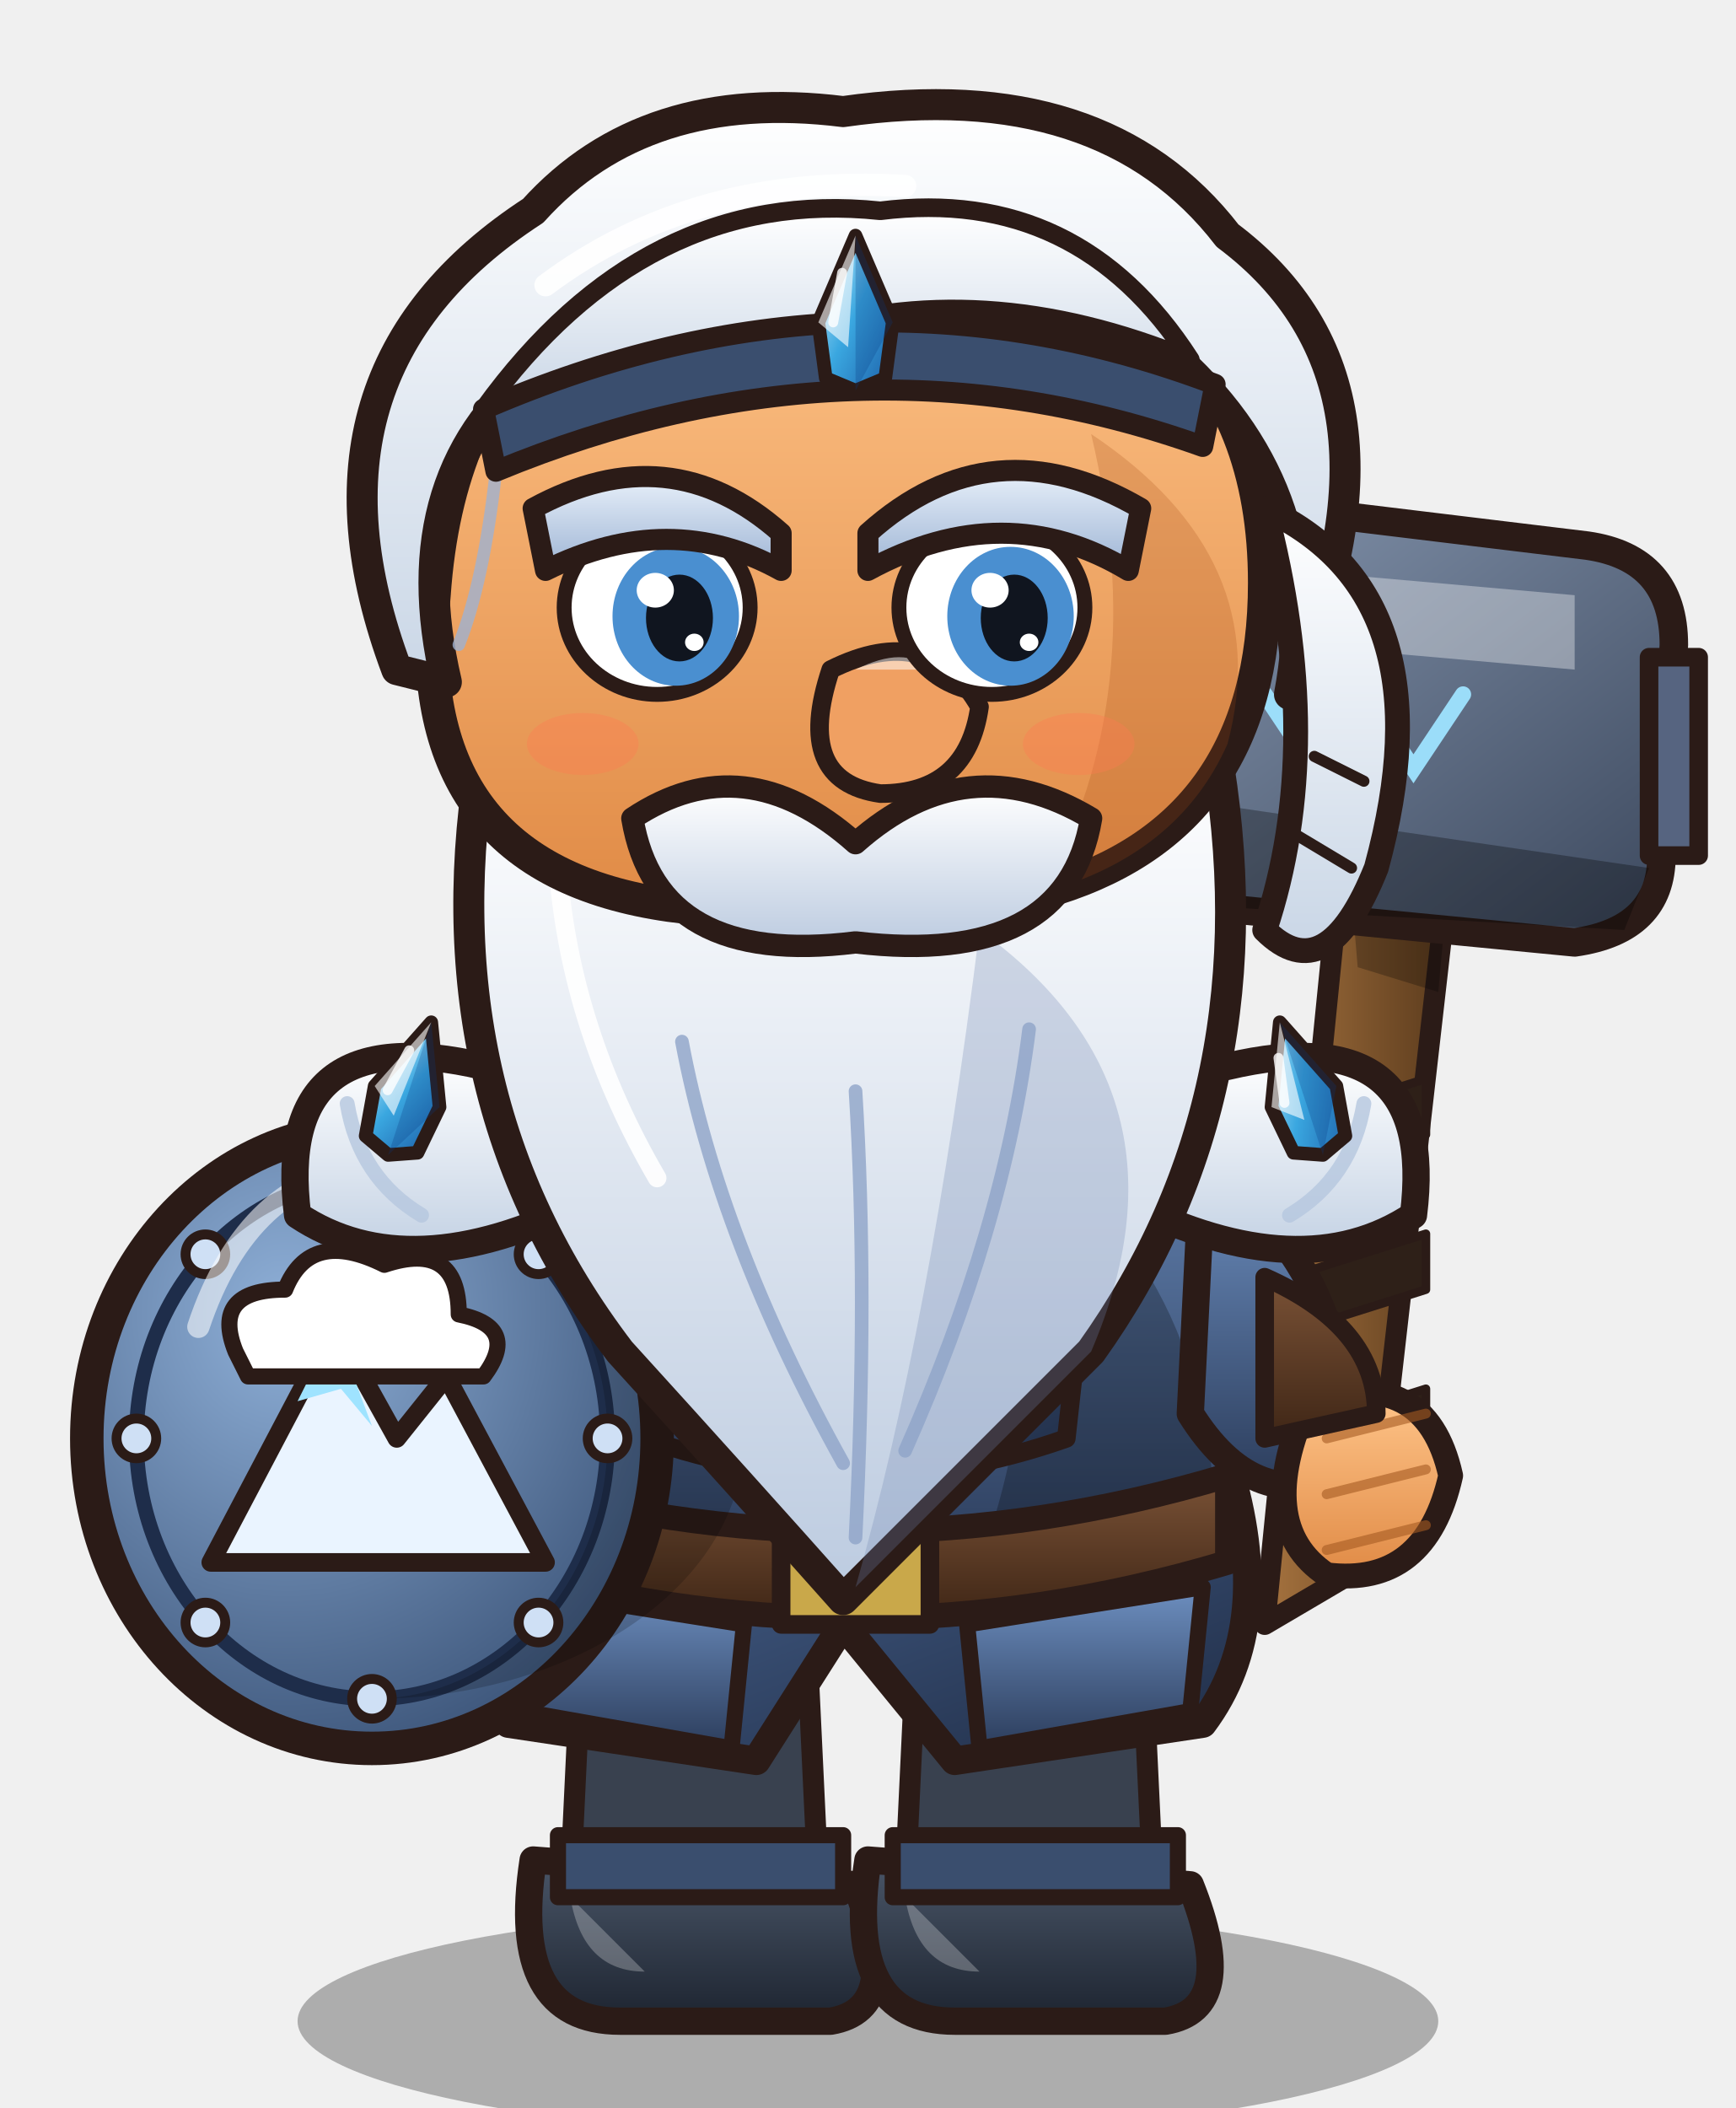
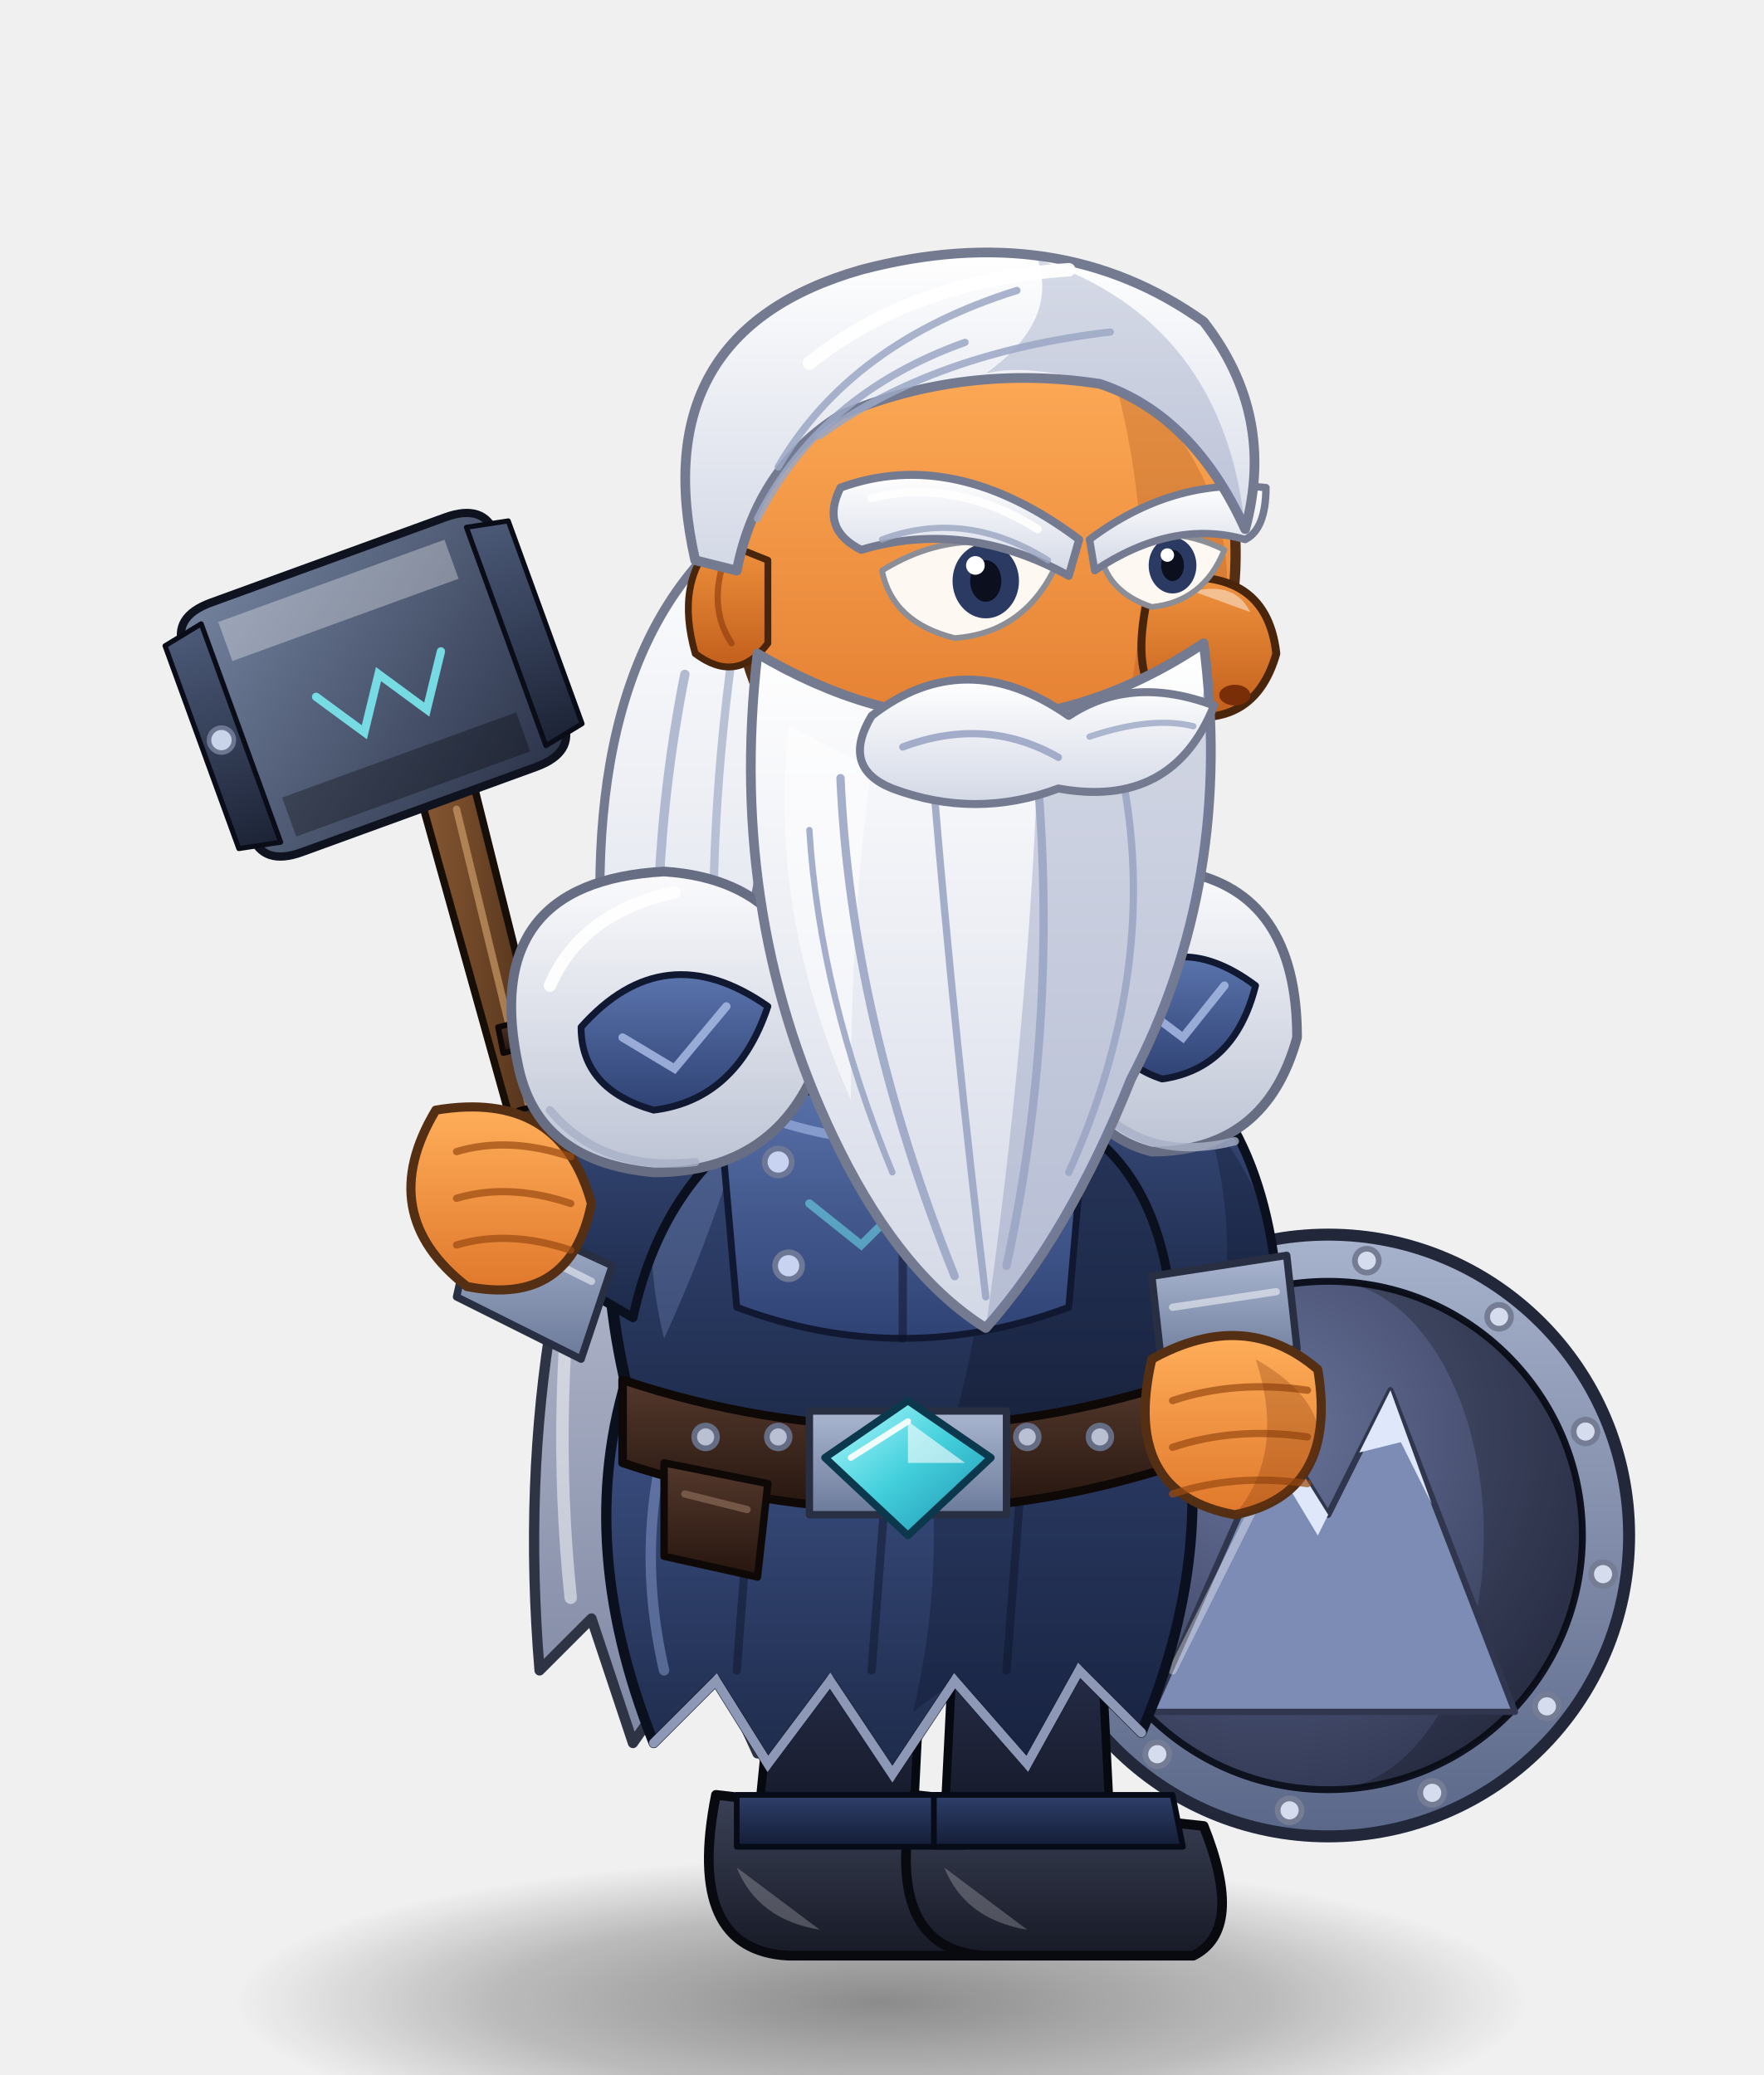
- <svg xmlns="http://www.w3.org/2000/svg" viewBox="0 0 280 340" width="280" height="340">
+ <svg xmlns="http://www.w3.org/2000/svg" viewBox="0 0 340 400" width="340" height="400">
  <defs>
    <linearGradient id="g1" x1="0" y1="0" x2="0" y2="1">
-       <stop offset="0" stop-color="#6d8fc0" />
-       <stop offset="1" stop-color="#2c3d5c" />
-     </linearGradient>
-     <linearGradient id="g2" x1="0" y1="0" x2="1" y2="1">
-       <stop offset="0" stop-color="#4d6a98" />
-       <stop offset="1" stop-color="#1f2c45" />
+       <stop offset="0" stop-color="#40558a" />
+       <stop offset="1" stop-color="#1d2a4a" />
+     </linearGradient>
+     <linearGradient id="g2" x1="0" y1="0" x2="0" y2="1">
+       <stop offset="0" stop-color="#2e3f6a" />
+       <stop offset="1" stop-color="#141d36" />
    </linearGradient>
    <linearGradient id="g3" x1="0" y1="0" x2="0" y2="1">
-       <stop offset="0" stop-color="#ffc58a" />
-       <stop offset="1" stop-color="#e08a45" />
+       <stop offset="0" stop-color="#5a74ac" />
+       <stop offset="1" stop-color="#2f4274" />
    </linearGradient>
    <linearGradient id="g4" x1="0" y1="0" x2="0" y2="1">
-       <stop offset="0" stop-color="#ffffff" />
-       <stop offset="1" stop-color="#c9d6e6" />
+       <stop offset="0" stop-color="#aab6d0" />
+       <stop offset="1" stop-color="#6c7a9a" />
    </linearGradient>
    <linearGradient id="g5" x1="0" y1="0" x2="0" y2="1">
-       <stop offset="0" stop-color="#e8f0fa" />
-       <stop offset="1" stop-color="#9db4d4" />
+       <stop offset="0" stop-color="#ffae5a" />
+       <stop offset="1" stop-color="#e0782c" />
    </linearGradient>
    <linearGradient id="g6" x1="0" y1="0" x2="0" y2="1">
-       <stop offset="0" stop-color="#ffffff" />
-       <stop offset="1" stop-color="#bccbe0" />
+       <stop offset="0" stop-color="#f0933e" />
+       <stop offset="1" stop-color="#c25f1c" />
    </linearGradient>
    <linearGradient id="g7" x1="0" y1="0" x2="0" y2="1">
      <stop offset="0" stop-color="#ffffff" />
-       <stop offset="1" stop-color="#c4d2e4" />
+       <stop offset="1" stop-color="#d3d8e6" />
    </linearGradient>
    <linearGradient id="g8" x1="0" y1="0" x2="0" y2="1">
-       <stop offset="0" stop-color="#7a5236" />
-       <stop offset="1" stop-color="#3f2616" />
+       <stop offset="0" stop-color="#fbfbfd" />
+       <stop offset="1" stop-color="#bcc3d4" />
    </linearGradient>
    <linearGradient id="g9" x1="0" y1="0" x2="0" y2="1">
-       <stop offset="0" stop-color="#4a5668" />
-       <stop offset="1" stop-color="#1d2430" />
-     </linearGradient>
-     <radialGradient id="r10" cx="0.35" cy="0.3" r="0.9">
-       <stop offset="0" stop-color="#8fb0d8" />
-       <stop offset="1" stop-color="#2d4468" />
+       <stop offset="0" stop-color="#c9cedd" />
+       <stop offset="1" stop-color="#7d86a2" />
+     </linearGradient>
+     <linearGradient id="g10" x1="0" y1="0" x2="0" y2="1">
+       <stop offset="0" stop-color="#3b4156" />
+       <stop offset="1" stop-color="#171a26" />
+     </linearGradient>
+     <linearGradient id="g11" x1="0" y1="0" x2="0" y2="1">
+       <stop offset="0" stop-color="#2b3250" />
+       <stop offset="1" stop-color="#141828" />
+     </linearGradient>
+     <linearGradient id="g12" x1="0" y1="0" x2="0" y2="1">
+       <stop offset="0" stop-color="#54382c" />
+       <stop offset="1" stop-color="#26160f" />
+     </linearGradient>
+     <linearGradient id="g13" x1="0" y1="0" x2="1" y2="0">
+       <stop offset="0" stop-color="#8a5a34" />
+       <stop offset="1" stop-color="#3e2412" />
+     </linearGradient>
+     <linearGradient id="g14" x1="0" y1="0" x2="1" y2="1">
+       <stop offset="0" stop-color="#74839f" />
+       <stop offset="1" stop-color="#2a3248" />
+     </linearGradient>
+     <linearGradient id="g15" x1="0" y1="0" x2="0" y2="1">
+       <stop offset="0" stop-color="#4c5a78" />
+       <stop offset="1" stop-color="#1c2336" />
+     </linearGradient>
+     <linearGradient id="g16" x1="0" y1="0" x2="1" y2="1">
+       <stop offset="0" stop-color="#b6fbff" />
+       <stop offset="0.5" stop-color="#43d0dc" />
+       <stop offset="1" stop-color="#1e8fb0" />
+     </linearGradient>
+     <radialGradient id="r17" cx="0.38" cy="0.3" r="0.9">
+       <stop offset="0" stop-color="#68739a" />
+       <stop offset="1" stop-color="#262c46" />
    </radialGradient>
-     <linearGradient id="g11" x1="0" y1="0" x2="1" y2="1">
-       <stop offset="0" stop-color="#8a9bb4" />
-       <stop offset="1" stop-color="#3b475c" />
-     </linearGradient>
-     <linearGradient id="g12" x1="0" y1="0" x2="1" y2="0">
-       <stop offset="0" stop-color="#a6733f" />
-       <stop offset="1" stop-color="#5a3a1c" />
-     </linearGradient>
-     <linearGradient id="g13" x1="0" y1="0" x2="1" y2="1">
-       <stop offset="0" stop-color="#d9f6ff" />
-       <stop offset="0.5" stop-color="#3aa7e0" />
-       <stop offset="1" stop-color="#1c5fa8" />
-     </linearGradient>
-     <linearGradient id="g14" x1="0" y1="0" x2="1" y2="1">
-       <stop offset="0" stop-color="#d9f6ff" />
-       <stop offset="0.5" stop-color="#3aa7e0" />
-       <stop offset="1" stop-color="#1c5fa8" />
-     </linearGradient>
-     <linearGradient id="g15" x1="0" y1="0" x2="1" y2="1">
-       <stop offset="0" stop-color="#d9f6ff" />
-       <stop offset="0.5" stop-color="#3aa7e0" />
-       <stop offset="1" stop-color="#1c5fa8" />
-     </linearGradient>
-     <linearGradient id="g16" x1="0" y1="0" x2="1" y2="1">
-       <stop offset="0" stop-color="#d9f6ff" />
-       <stop offset="0.5" stop-color="#3aa7e0" />
-       <stop offset="1" stop-color="#1c5fa8" />
-     </linearGradient>
+     <linearGradient id="g18" x1="0" y1="0" x2="0" y2="1">
+       <stop offset="0" stop-color="#a7b2cc" />
+       <stop offset="1" stop-color="#5b6788" />
+     </linearGradient>
+     <radialGradient id="gsh">
+       <stop offset="0" stop-color="#000" stop-opacity=".42" />
+       <stop offset=".6" stop-color="#000" stop-opacity=".22" />
+       <stop offset="1" stop-color="#000" stop-opacity="0" />
+     </radialGradient>
  </defs>
-   <ellipse cx="140.0" cy="326" rx="92" ry="18.4" fill="#000" fill-opacity=".28" />
-   <g transform="translate(8 0)">
-     <path d="M196 262 L213 252 L226 138 L209 132 Z" fill="url(#g12)" stroke="#2b1b17" stroke-width="3.4" stroke-linejoin="round" stroke-linecap="round" />
-     <path d="M209 132 L226 138 L224 160 L211 156 Z" fill="#000" fill-opacity="0.25" stroke="none" />
-     <path d="M203 180 L222 174 L222 183 L203 189 Z" fill="#2e2018" stroke="#2b1b17" stroke-width="1.4" stroke-linejoin="round" stroke-linecap="round" />
-     <path d="M203 205 L222 199 L222 208 L203 214 Z" fill="#2e2018" stroke="#2b1b17" stroke-width="1.4" stroke-linejoin="round" stroke-linecap="round" />
-     <path d="M203 230 L222 224 L222 233 L203 239 Z" fill="#2e2018" stroke="#2b1b17" stroke-width="1.4" stroke-linejoin="round" stroke-linecap="round" />
-     <path d="M168 96 Q168 82 182 80 L248 88 Q262 90 262 104 L260 138 Q260 150 246 152 L184 146 Q168 144 168 130 Z" fill="url(#g11)" stroke="#2b1b17" stroke-width="4.6" stroke-linejoin="round" stroke-linecap="round" />
-     <path d="M178 90 L246 96 L246 108 L178 102 Z" fill="#fff" fill-opacity="0.35" stroke="none" />
-     <path d="M176 128 L258 140 L254 150 L184 146 Q170 144 170 130 Z" fill="#000" fill-opacity="0.3" stroke="none" />
-     <path d="M168 96 L168 130" fill="#232f48" stroke="#2b1b17" stroke-width="0" stroke-linejoin="round" stroke-linecap="round" />
-     <path d="M196 112 L204 124 L212 112 L220 124 L228 112" fill="none" stroke="#9fe3ff" stroke-opacity="0.95" stroke-width="2.6" stroke-linecap="round" />
-     <path d="M160 100 L172 98 L172 134 L160 132 Z" fill="#566480" stroke="#2b1b17" stroke-width="3" stroke-linejoin="round" stroke-linecap="round" />
-     <path d="M258 106 L266 106 L266 138 L258 138 Z" fill="#566480" stroke="#2b1b17" stroke-width="3" stroke-linejoin="round" stroke-linecap="round" />
-     <path d="M86 262 L122 262 L124 304 L84 304 Z" fill="#39414f" stroke="#2b1b17" stroke-width="3.4" stroke-linejoin="round" stroke-linecap="round" />
-     <path d="M78 300 Q74 326 92 326 L126 326 Q138 324 130 304 Z" fill="url(#g9)" stroke="#2b1b17" stroke-width="4.4" stroke-linejoin="round" stroke-linecap="round" />
-     <path d="M84 306 Q86 318 96 318" fill="#fff" fill-opacity="0.25" stroke="none" />
-     <path d="M82 296 L128 296 L128 306 L82 306 Z" fill="#3a4e6e" stroke="#2b1b17" stroke-width="2.6" stroke-linejoin="round" stroke-linecap="round" />
-     <path d="M140 262 L176 262 L178 304 L138 304 Z" fill="#39414f" stroke="#2b1b17" stroke-width="3.4" stroke-linejoin="round" stroke-linecap="round" />
-     <path d="M132 300 Q128 326 146 326 L180 326 Q192 324 184 304 Z" fill="url(#g9)" stroke="#2b1b17" stroke-width="4.4" stroke-linejoin="round" stroke-linecap="round" />
-     <path d="M138 306 Q140 318 150 318" fill="#fff" fill-opacity="0.25" stroke="none" />
-     <path d="M136 296 L182 296 L182 306 L136 306 Z" fill="#3a4e6e" stroke="#2b1b17" stroke-width="2.6" stroke-linejoin="round" stroke-linecap="round" />
-     <path d="M70 236 Q62 262 74 278 L114 284 L128 262 L146 284 L186 278 Q198 262 190 236 Z" fill="url(#g2)" stroke="#2b1b17" stroke-width="4.6" stroke-linejoin="round" stroke-linecap="round" />
-     <path d="M74 256 L112 262 L110 282 L76 276 Z" fill="url(#g1)" stroke="#2b1b17" stroke-width="2.6" stroke-linejoin="round" stroke-linecap="round" />
-     <path d="M148 262 L186 256 L184 276 L150 282 Z" fill="url(#g1)" stroke="#2b1b17" stroke-width="2.6" stroke-linejoin="round" stroke-linecap="round" />
-     <path d="M80 262 L106 266" fill="#fff" fill-opacity="0.4" stroke="none" />
-     <path d="M72 176 Q62 214 70 244 Q130 262 190 244 Q198 214 188 176 Q130 160 72 176 Z" fill="url(#g1)" stroke="#2b1b17" stroke-width="5" stroke-linejoin="round" stroke-linecap="round" />
-     <path d="M150 180 Q186 200 188 244 Q170 250 150 252 Q164 214 150 180 Z" fill="#000" fill-opacity="0.25" stroke="none" />
-     <path d="M84 186 Q76 212 80 232 Q90 214 96 190 Z" fill="#fff" fill-opacity="0.25" stroke="none" />
-     <path d="M92 196 Q130 210 168 196 L164 232 Q130 244 96 232 Z" fill="url(#g2)" stroke="#2b1b17" stroke-width="3" stroke-linejoin="round" stroke-linecap="round" />
-     <path d="M100 204 Q130 216 160 204" fill="none" stroke="#9fb8de" stroke-opacity="0.7" stroke-width="2.4" stroke-linecap="round" />
-     <path d="M70 238 Q130 256 190 238 L190 252 Q130 270 70 252 Z" fill="url(#g8)" stroke="#2b1b17" stroke-width="4" stroke-linejoin="round" stroke-linecap="round" />
-     <path d="M118 244 L142 244 L142 262 L118 262 Z" fill="#c9a84a" stroke="#2b1b17" stroke-width="3" stroke-linejoin="round" stroke-linecap="round" />
-     <path d="M122 248 L138 248" fill="none" stroke="#fff3b0" stroke-opacity="0.9" stroke-width="2" stroke-linecap="round" />
-     <g transform="translate(130 222) rotate(0)">
-       <path d="M0 -20 L10.0 -6.0 L8.0 3.0 L0 5.0 L-8.0 3.0 L-10.0 -6.0 Z" fill="url(#g13)" stroke="#2b1b17" stroke-width="2.2" stroke-linejoin="round" stroke-linecap="round" />
-       <path d="M0 -20 L-10.0 -6.0 L-2.0 -2.0 Z" fill="#fff" fill-opacity="0.6" stroke="none" />
-       <path d="M0 -20 L10.0 -6.0 L0 5.0 Z" fill="#0a3a80" fill-opacity="0.25" stroke="none" />
-       <path d="M-3.6 -14.0 L-6.0 -6.0" fill="none" stroke="#fff" stroke-opacity="0.8" stroke-width="1.6" stroke-linecap="round" />
-     </g>
-     <path d="M70 190 Q46 204 44 234 Q60 244 76 226 Z" fill="url(#g1)" stroke="#2b1b17" stroke-width="4.4" stroke-linejoin="round" stroke-linecap="round" />
-     <ellipse cx="48" cy="238" rx="15" ry="14" fill="url(#g3)" stroke="#2b1b17" stroke-width="3.4" />
-     <ellipse cx="52" cy="232" rx="46" ry="50" fill="url(#r10)" stroke="#2b1b17" stroke-width="5.4" />
-     <ellipse cx="52" cy="232" rx="38" ry="42" fill="none" stroke="#1e2d4a" stroke-width="2.4" />
-     <path d="M52 190 A38 42 0 0 1 52 274 A60 42 0 0 0 52 190 Z" fill="#000" fill-opacity="0.18" stroke="none" />
-     <ellipse cx="90.0" cy="232.0" rx="3.2" ry="3.2" fill="#cfe0f5" stroke="#2b1b17" stroke-width="1.6" />
-     <ellipse cx="78.87" cy="261.698" rx="3.2" ry="3.2" fill="#cfe0f5" stroke="#2b1b17" stroke-width="1.6" />
-     <ellipse cx="52.0" cy="274.0" rx="3.2" ry="3.2" fill="#cfe0f5" stroke="#2b1b17" stroke-width="1.6" />
-     <ellipse cx="25.13" cy="261.698" rx="3.2" ry="3.2" fill="#cfe0f5" stroke="#2b1b17" stroke-width="1.6" />
-     <ellipse cx="14.0" cy="232.0" rx="3.2" ry="3.2" fill="#cfe0f5" stroke="#2b1b17" stroke-width="1.6" />
-     <ellipse cx="25.13" cy="202.302" rx="3.2" ry="3.2" fill="#cfe0f5" stroke="#2b1b17" stroke-width="1.6" />
-     <ellipse cx="52" cy="190.0" rx="3.2" ry="3.2" fill="#cfe0f5" stroke="#2b1b17" stroke-width="1.6" />
-     <ellipse cx="78.87" cy="202.302" rx="3.2" ry="3.2" fill="#cfe0f5" stroke="#2b1b17" stroke-width="1.6" />
-     <path d="M26 252 L46 214 L56 232 L64 222 L80 252 Z" fill="#eaf4ff" stroke="#2b1b17" stroke-width="3" stroke-linejoin="round" stroke-linecap="round" />
-     <path d="M46 214 L40 226 L47 224 L52 230 Z" fill="#9fe3ff" stroke="#2b1b17" stroke-width="0" stroke-linejoin="round" stroke-linecap="round" />
-     <path d="M30 218 Q26 208 38 208 Q42 198 54 204 Q66 200 66 212 Q76 214 70 222 L32 222 Z" fill="#fff" stroke="#2b1b17" stroke-width="2.6" stroke-linejoin="round" stroke-linecap="round" />
-     <path d="M24 214 Q32 190 52 188" fill="none" stroke="#fff" stroke-opacity="0.55" stroke-width="3.6" stroke-linecap="round" />
-     <path d="M186 188 Q212 206 208 238 Q194 244 184 228 Z" fill="url(#g1)" stroke="#2b1b17" stroke-width="4.4" stroke-linejoin="round" stroke-linecap="round" />
-     <path d="M203 226 Q222 220 226 238 Q222 256 206 254 Q194 246 203 226 Z" fill="url(#g3)" stroke="#2b1b17" stroke-width="4" stroke-linejoin="round" stroke-linecap="round" />
-     <path d="M206 232 L222 228" fill="none" stroke="#a65a22" stroke-opacity="0.6" stroke-width="1.6" stroke-linecap="round" />
-     <path d="M206 241 L222 237" fill="none" stroke="#a65a22" stroke-opacity="0.6" stroke-width="1.6" stroke-linecap="round" />
-     <path d="M206 250 L222 246" fill="none" stroke="#a65a22" stroke-opacity="0.6" stroke-width="1.6" stroke-linecap="round" />
-     <path d="M196 206 Q214 214 214 228 L196 232 Z" fill="url(#g8)" stroke="#2b1b17" stroke-width="3" stroke-linejoin="round" stroke-linecap="round" />
-     <path d="M70 172 Q36 164 40 196 Q58 208 86 194 Q92 176 70 172 Z" fill="url(#g7)" stroke="#2b1b17" stroke-width="4.4" stroke-linejoin="round" stroke-linecap="round" />
-     <path d="M64 166 Q44 174 46 192" fill="none" stroke="#2b1b17" stroke-width="0" stroke-linejoin="round" stroke-linecap="round" />
-     <path d="M48 178 Q50 190 60 196" fill="none" stroke="#b5c7de" stroke-opacity="0.8" stroke-width="2.4" stroke-linecap="round" />
-     <g transform="translate(56 182) rotate(18)">
-       <path d="M0 -18 L5.5 -5.4 L4.4 2.7 L0 4.5 L-4.4 2.7 L-5.5 -5.4 Z" fill="url(#g14)" stroke="#2b1b17" stroke-width="2.2" stroke-linejoin="round" stroke-linecap="round" />
-       <path d="M0 -18 L-5.5 -5.4 L-1.1 -1.8 Z" fill="#fff" fill-opacity="0.6" stroke="none" />
-       <path d="M0 -18 L5.5 -5.4 L0 4.5 Z" fill="#0a3a80" fill-opacity="0.25" stroke="none" />
-       <path d="M-1.98 -12.6 L-3.3 -5.4" fill="none" stroke="#fff" stroke-opacity="0.8" stroke-width="1.6" stroke-linecap="round" />
-     </g>
-     <path d="M190 172 Q224 164 220 196 Q202 208 174 194 Q168 176 190 172 Z" fill="url(#g7)" stroke="#2b1b17" stroke-width="4.4" stroke-linejoin="round" stroke-linecap="round" />
-     <path d="M196 166 Q216 174 214 192" fill="none" stroke="#2b1b17" stroke-width="0" stroke-linejoin="round" stroke-linecap="round" />
-     <path d="M212 178 Q210 190 200 196" fill="none" stroke="#b5c7de" stroke-opacity="0.8" stroke-width="2.4" stroke-linecap="round" />
-     <g transform="translate(204 182) rotate(-18)">
-       <path d="M0 -18 L5.5 -5.4 L4.4 2.7 L0 4.5 L-4.4 2.7 L-5.5 -5.4 Z" fill="url(#g15)" stroke="#2b1b17" stroke-width="2.2" stroke-linejoin="round" stroke-linecap="round" />
-       <path d="M0 -18 L-5.5 -5.4 L-1.1 -1.8 Z" fill="#fff" fill-opacity="0.6" stroke="none" />
-       <path d="M0 -18 L5.5 -5.4 L0 4.5 Z" fill="#0a3a80" fill-opacity="0.25" stroke="none" />
-       <path d="M-1.98 -12.6 L-3.3 -5.4" fill="none" stroke="#fff" stroke-opacity="0.8" stroke-width="1.6" stroke-linecap="round" />
-     </g>
-     <path d="M70 120 Q60 176 92 218 Q112 240 128 258 Q146 240 168 218 Q198 176 188 120 Q130 160 70 120 Z" fill="url(#g6)" stroke="#2b1b17" stroke-width="5" stroke-linejoin="round" stroke-linecap="round" />
-     <path d="M150 150 Q186 176 168 218 Q150 236 130 256 Q142 214 150 150 Z" fill="#6f86b0" fill-opacity="0.28" stroke="none" />
-     <path d="M102 168 Q108 200 128 236" fill="none" stroke="#8ea4c8" stroke-opacity="0.8" stroke-width="2.2" stroke-linecap="round" />
-     <path d="M130 176 Q132 208 130 248" fill="none" stroke="#8ea4c8" stroke-opacity="0.8" stroke-width="2.2" stroke-linecap="round" />
-     <path d="M158 166 Q154 198 138 234" fill="none" stroke="#8ea4c8" stroke-opacity="0.8" stroke-width="2.2" stroke-linecap="round" />
-     <path d="M82 140 Q84 166 98 190" fill="none" stroke="#fff" stroke-opacity="0.9" stroke-width="3" stroke-linecap="round" />
-     <path d="M62 96 Q58 140 100 146 Q130 150 160 144 Q196 134 196 94 Q196 40 130 36 Q66 38 62 96 Z" fill="url(#g3)" stroke="#2b1b17" stroke-width="5.4" stroke-linejoin="round" stroke-linecap="round" />
-     <path d="M168 70 Q198 90 190 120 Q182 138 160 144 Q178 112 168 70 Z" fill="#a64a14" fill-opacity="0.22" stroke="none" />
-     <path d="M126 108 Q142 100 150 114 Q148 128 134 128 Q120 126 126 108 Z" fill="#f0a062" stroke="#2b1b17" stroke-width="3" stroke-linejoin="round" stroke-linecap="round" />
-     <path d="M130 108 Q138 104 142 108" fill="#fff" fill-opacity="0.5" stroke="none" />
-     <path d="M94 132 Q112 120 130 136 Q148 120 168 132 Q164 156 130 152 Q98 156 94 132 Z" fill="url(#g6)" stroke="#2b1b17" stroke-width="3.6" stroke-linejoin="round" stroke-linecap="round" />
-     <ellipse cx="98" cy="98" rx="15" ry="14" fill="#fff" stroke="#2b1b17" stroke-width="2.4" />
-     <ellipse cx="101.0" cy="99.4" rx="10.2" ry="11.2" fill="#4a8fd0" stroke="#2b1b17" stroke-width="0" />
-     <ellipse cx="101.6" cy="99.68" rx="5.4" ry="7.0" fill="#10151f" stroke="#2b1b17" stroke-width="0" />
-     <ellipse cx="97.7" cy="95.2" rx="3.0" ry="2.8" fill="#fff" stroke="#2b1b17" stroke-width="0" />
-     <ellipse cx="104.0" cy="103.6" rx="1.5" ry="1.4" fill="#fff" stroke="#2b1b17" stroke-width="0" />
-     <ellipse cx="152" cy="98" rx="15" ry="14" fill="#fff" stroke="#2b1b17" stroke-width="2.4" />
-     <ellipse cx="155.0" cy="99.4" rx="10.2" ry="11.2" fill="#4a8fd0" stroke="#2b1b17" stroke-width="0" />
-     <ellipse cx="155.6" cy="99.68" rx="5.4" ry="7.0" fill="#10151f" stroke="#2b1b17" stroke-width="0" />
-     <ellipse cx="151.7" cy="95.2" rx="3.0" ry="2.8" fill="#fff" stroke="#2b1b17" stroke-width="0" />
-     <ellipse cx="158.0" cy="103.6" rx="1.5" ry="1.4" fill="#fff" stroke="#2b1b17" stroke-width="0" />
-     <path d="M78 82 Q100 70 118 86 L118 92 Q100 82 80 92 Z" fill="url(#g5)" stroke="#2b1b17" stroke-width="3.4" stroke-linejoin="round" stroke-linecap="round" />
-     <path d="M132 86 Q152 68 176 82 L174 92 Q154 80 132 92 Z" fill="url(#g5)" stroke="#2b1b17" stroke-width="3.4" stroke-linejoin="round" stroke-linecap="round" />
-     <path d="M70 120 Q62 124 66 134" fill="none" stroke="#2b1b17" stroke-width="0" stroke-linejoin="round" stroke-linecap="round" />
-     <ellipse cx="86" cy="120" rx="9" ry="5" fill="#ff7a50" stroke="#2b1b17" stroke-width="0" fill-opacity=".35" />
-     <ellipse cx="166" cy="120" rx="9" ry="5" fill="#ff7a50" stroke="#2b1b17" stroke-width="0" fill-opacity=".35" />
-     <path d="M56 108 Q38 60 78 34 Q96 14 128 18 Q170 12 190 38 Q222 62 200 112 Q206 80 182 58 Q130 36 80 58 Q56 76 64 110 Z" fill="url(#g4)" stroke="#2b1b17" stroke-width="5" stroke-linejoin="round" stroke-linecap="round" />
-     <path d="M70 66 Q96 30 134 34 Q166 30 184 58 Q150 44 120 54 Q90 60 70 66 Z" fill="url(#g4)" stroke="#2b1b17" stroke-width="3" stroke-linejoin="round" stroke-linecap="round" />
-     <path d="M80 46 Q104 28 138 30" fill="none" stroke="#fff" stroke-opacity="0.9" stroke-width="3.6" stroke-linecap="round" />
-     <path d="M72 76 Q70 94 66 104" fill="none" stroke="#9fb2d0" stroke-opacity="0.8" stroke-width="2" stroke-linecap="round" />
-     <path d="M196 82 Q226 96 214 140 Q206 160 196 150 Q206 120 196 82 Z" fill="url(#g4)" stroke="#2b1b17" stroke-width="4" stroke-linejoin="round" stroke-linecap="round" />
-     <path d="M204 122 L212 126 M200 134 L210 140" fill="none" stroke="#2b1b17" stroke-width="1.8" stroke-linejoin="round" stroke-linecap="round" />
-     <path d="M70 66 Q130 40 188 62 L186 72 Q130 52 72 76 Z" fill="#3a4e6e" stroke="#2b1b17" stroke-width="3.4" stroke-linejoin="round" stroke-linecap="round" />
-     <g transform="translate(130 58) rotate(0)">
-       <path d="M0 -20 L6.0 -6.0 L4.8 3.0 L0 5.0 L-4.8 3.0 L-6.0 -6.0 Z" fill="url(#g16)" stroke="#2b1b17" stroke-width="2.2" stroke-linejoin="round" stroke-linecap="round" />
-       <path d="M0 -20 L-6.0 -6.0 L-1.2 -2.0 Z" fill="#fff" fill-opacity="0.6" stroke="none" />
-       <path d="M0 -20 L6.0 -6.0 L0 5.0 Z" fill="#0a3a80" fill-opacity="0.25" stroke="none" />
-       <path d="M-2.16 -14.0 L-3.6 -6.0" fill="none" stroke="#fff" stroke-opacity="0.8" stroke-width="1.6" stroke-linecap="round" />
-     </g>
+   <ellipse cx="170.0" cy="386" rx="124.2" ry="28.08" fill="url(#gsh)" />
+   <path d="M126 192 Q98 250 104 322 L114 312 L122 336 L136 316 L146 338 L160 318 L174 330 L190 300 L206 214 Z" fill="url(#g9)" stroke="#2f3445" stroke-width="1.98" stroke-linejoin="round" stroke-linecap="round" />
+   <path d="M150 230 L206 214 L190 300 L174 330 L160 318 L146 338 Q150 290 150 230 Z" fill="#1c2440" fill-opacity="0.26" stroke="none" />
+   <path d="M112 230 Q106 270 110 308" fill="none" stroke="#ffffff" stroke-opacity="0.5" stroke-width="2.4" stroke-linecap="round" />
+   <path d="M122 240 Q118 280 124 322" fill="none" stroke="#7d86a2" stroke-opacity="0.6" stroke-width="1.6" stroke-linecap="round" />
+   <path d="M150 96 Q112 118 116 184 Q118 222 128 236 Q140 206 148 160 Q154 126 158 106 Z" fill="url(#g7)" stroke="#747a90" stroke-width="1.76" stroke-linejoin="round" stroke-linecap="round" />
+   <path d="M132 130 Q124 170 128 214" fill="none" stroke="#aab4cc" stroke-opacity="0.9" stroke-width="1.8" stroke-linecap="round" />
+   <path d="M142 120 Q136 160 138 196" fill="none" stroke="#aab4cc" stroke-opacity="0.8" stroke-width="1.6" stroke-linecap="round" />
+   <ellipse cx="256" cy="296" rx="58" ry="58" fill="url(#g18)" stroke="#22283a" stroke-width="2.31" />
+   <ellipse cx="256" cy="296" rx="49" ry="49" fill="url(#r17)" stroke="#0e111e" stroke-width="1.32" />
+   <path d="M256 247 A49 49 0 0 1 256 345 A30 49 0 0 0 256 247 Z" fill="#000" fill-opacity="0.22" stroke="none" />
+   <path d="M214 280 Q222 258 246 250 Q228 268 224 296 Z" fill="#fff" fill-opacity="0.22" stroke="none" />
+   <ellipse cx="308.979" cy="303.446" rx="2.3" ry="2.3" fill="#d5dcee" stroke="#757d95" stroke-width="1.1" />
+   <ellipse cx="298.159" cy="328.938" rx="2.3" ry="2.3" fill="#d5dcee" stroke="#757d95" stroke-width="1.1" />
+   <ellipse cx="276.041" cy="345.604" rx="2.3" ry="2.3" fill="#d5dcee" stroke="#757d95" stroke-width="1.1" />
+   <ellipse cx="248.554" cy="348.979" rx="2.3" ry="2.3" fill="#d5dcee" stroke="#757d95" stroke-width="1.1" />
+   <ellipse cx="223.062" cy="338.159" rx="2.3" ry="2.3" fill="#d5dcee" stroke="#757d95" stroke-width="1.1" />
+   <ellipse cx="206.396" cy="316.041" rx="2.3" ry="2.3" fill="#d5dcee" stroke="#757d95" stroke-width="1.1" />
+   <ellipse cx="203.021" cy="288.554" rx="2.3" ry="2.3" fill="#d5dcee" stroke="#757d95" stroke-width="1.1" />
+   <ellipse cx="213.841" cy="263.062" rx="2.3" ry="2.3" fill="#d5dcee" stroke="#757d95" stroke-width="1.1" />
+   <ellipse cx="235.959" cy="246.396" rx="2.3" ry="2.3" fill="#d5dcee" stroke="#757d95" stroke-width="1.1" />
+   <ellipse cx="263.446" cy="243.021" rx="2.3" ry="2.3" fill="#d5dcee" stroke="#757d95" stroke-width="1.1" />
+   <ellipse cx="288.938" cy="253.841" rx="2.3" ry="2.3" fill="#d5dcee" stroke="#757d95" stroke-width="1.1" />
+   <ellipse cx="305.604" cy="275.959" rx="2.3" ry="2.3" fill="#d5dcee" stroke="#757d95" stroke-width="1.1" />
+   <path d="M222 330 L246 276 L256 292 L268 268 L292 330 Z" fill="#7c8cb4" stroke="#2f364d" stroke-width="1.21" stroke-linejoin="round" stroke-linecap="round" />
+   <path d="M246 276 L240 288 L248 286 L254 296 L256 292 Z" fill="#dfe8fa" stroke="#2b1b17" stroke-width="0" stroke-linejoin="round" stroke-linecap="round" />
+   <path d="M268 268 L262 280 L270 278 L276 290 Z" fill="#dfe8fa" stroke="#2b1b17" stroke-width="0" stroke-linejoin="round" stroke-linecap="round" />
+   <path d="M226 322 L246 282" fill="none" stroke="#ffffff" stroke-opacity="0.35" stroke-width="1.6" stroke-linecap="round" />
+   <path d="M150 312 L178 312 L176 352 L146 352 Z" fill="url(#g11)" stroke="#070911" stroke-width="1.65" stroke-linejoin="round" stroke-linecap="round" />
+   <path d="M184 312 L212 312 L214 352 L182 352 Z" fill="url(#g11)" stroke="#070911" stroke-width="1.65" stroke-linejoin="round" stroke-linecap="round" />
+   <path d="M138 346 Q132 376 152 377 L190 377 Q198 372 190 352 Z" fill="url(#g10)" stroke="#080a10" stroke-width="1.87" stroke-linejoin="round" stroke-linecap="round" />
+   <path d="M176 346 Q170 376 190 377 L230 377 Q240 372 232 352 Z" fill="url(#g10)" stroke="#080a10" stroke-width="1.87" stroke-linejoin="round" stroke-linecap="round" />
+   <path d="M142 346 L184 346 L186 356 L142 356 Z" fill="url(#g2)" stroke="#070b17" stroke-width="1.1" stroke-linejoin="round" stroke-linecap="round" />
+   <path d="M180 346 L226 346 L228 356 L180 356 Z" fill="url(#g2)" stroke="#070b17" stroke-width="1.1" stroke-linejoin="round" stroke-linecap="round" />
+   <path d="M142 360 Q146 370 158 372" fill="#fff" fill-opacity="0.22" stroke="none" />
+   <path d="M182 360 Q186 370 198 372" fill="#fff" fill-opacity="0.22" stroke="none" />
+   <path d="M122 262 L226 262 Q236 296 220 334 L208 322 L198 340 L184 324 L172 342 L160 324 L148 340 L138 324 L126 336 Q110 296 122 262 Z" fill="url(#g1)" stroke="#0b101f" stroke-width="1.98" stroke-linejoin="round" stroke-linecap="round" />
+   <path d="M176 262 L226 262 Q236 296 220 334 L208 322 L198 340 L184 324 L176 330 Q184 296 176 262 Z" fill="#0c1226" fill-opacity="0.32" stroke="none" />
+   <path d="M146 270 L142 322" fill="none" stroke="#0c1226" stroke-opacity="0.45" stroke-width="1.6" stroke-linecap="round" />
+   <path d="M172 270 L168 322" fill="none" stroke="#0c1226" stroke-opacity="0.45" stroke-width="1.6" stroke-linecap="round" />
+   <path d="M198 270 L194 322" fill="none" stroke="#0c1226" stroke-opacity="0.45" stroke-width="1.6" stroke-linecap="round" />
+   <path d="M126 336 L138 324 L148 340 L160 324 L172 342 L184 324 L198 340 L208 322 L220 334" fill="none" stroke="#9aa7c6" stroke-opacity="0.9" stroke-width="1.8" stroke-linecap="round" />
+   <path d="M130 272 Q122 296 128 322" fill="none" stroke="#7f93c4" stroke-opacity="0.55" stroke-width="2" stroke-linecap="round" />
+   <path d="M122 194 Q112 236 122 272 Q174 286 226 272 Q236 236 222 194 Q174 180 122 194 Z" fill="url(#g1)" stroke="#0b101f" stroke-width="2.2" stroke-linejoin="round" stroke-linecap="round" />
+   <path d="M180 188 Q228 208 226 270 Q204 278 182 280 Q198 232 180 188 Z" fill="#0c1226" fill-opacity="0.34" stroke="none" />
+   <path d="M130 204 Q122 234 128 258 Q140 232 146 206 Z" fill="#9fb6ee" fill-opacity="0.22" stroke="none" />
+   <path d="M138 206 Q174 218 210 206 L206 252 Q174 264 142 252 Z" fill="url(#g3)" stroke="#111932" stroke-width="1.32" stroke-linejoin="round" stroke-linecap="round" />
+   <path d="M144 214 Q174 226 204 214" fill="none" stroke="#a9bcea" stroke-opacity="0.6" stroke-width="1.8" stroke-linecap="round" />
+   <path d="M174 220 L174 258" fill="none" stroke="#0c1226" stroke-opacity="0.5" stroke-width="1.6" stroke-linecap="round" />
+   <ellipse cx="150" cy="224" rx="2.6" ry="2.6" fill="#c7d3f0" stroke="#6d7796" stroke-width="1.1" />
+   <ellipse cx="198" cy="224" rx="2.6" ry="2.6" fill="#c7d3f0" stroke="#6d7796" stroke-width="1.1" />
+   <ellipse cx="152" cy="244" rx="2.6" ry="2.6" fill="#c7d3f0" stroke="#6d7796" stroke-width="1.1" />
+   <ellipse cx="196" cy="244" rx="2.6" ry="2.6" fill="#c7d3f0" stroke="#6d7796" stroke-width="1.1" />
+   <path d="M156 232 L166 240 L176 230 L186 240 L196 232" fill="none" stroke="#6fe0ee" stroke-opacity="0.55" stroke-width="1.6" stroke-linecap="round" />
+   <path d="M120 266 Q174 284 228 266 L228 282 Q174 300 120 282 Z" fill="url(#g12)" stroke="#0e0806" stroke-width="1.65" stroke-linejoin="round" stroke-linecap="round" />
+   <ellipse cx="136" cy="277" rx="2.2" ry="2.2" fill="#b9c0d4" stroke="#656d84" stroke-width="1.1" />
+   <ellipse cx="150" cy="277" rx="2.2" ry="2.2" fill="#b9c0d4" stroke="#656d84" stroke-width="1.1" />
+   <ellipse cx="198" cy="277" rx="2.2" ry="2.2" fill="#b9c0d4" stroke="#656d84" stroke-width="1.1" />
+   <ellipse cx="212" cy="277" rx="2.2" ry="2.2" fill="#b9c0d4" stroke="#656d84" stroke-width="1.1" />
+   <path d="M156 272 L194 272 L194 292 L156 292 Z" fill="url(#g4)" stroke="#292f42" stroke-width="1.43" stroke-linejoin="round" stroke-linecap="round" />
+   <path d="M175 270 L191 281 L175 296 L159 281 Z" fill="url(#g16)" stroke="#0b384c" stroke-width="1.43" stroke-linejoin="round" stroke-linecap="round" />
+   <path d="M175 274 L186 282 L175 282 Z" fill="#fff" fill-opacity="0.6" stroke="none" />
+   <path d="M164 281 L175 274" fill="none" stroke="#fff" stroke-opacity="0.9" stroke-width="1.2" stroke-linecap="round" />
+   <path d="M128 282 L148 286 L146 304 L128 300 Z" fill="url(#g12)" stroke="#0e0806" stroke-width="1.43" stroke-linejoin="round" stroke-linecap="round" />
+   <path d="M132 288 L144 291" fill="none" stroke="#8b6a58" stroke-opacity="0.7" stroke-width="1.4" stroke-linecap="round" />
+   <path d="M214 196 Q242 208 246 246 L226 254 Q224 226 206 216 Z" fill="url(#g1)" stroke="#0b101f" stroke-width="1.76" stroke-linejoin="round" stroke-linecap="round" />
+   <path d="M232 214 Q246 232 246 246 L236 250 Q238 232 232 214 Z" fill="#0c1226" fill-opacity="0.3" stroke="none" />
+   <path d="M222 246 L248 242 L250 260 L224 264 Z" fill="url(#g4)" stroke="#292f42" stroke-width="1.43" stroke-linejoin="round" stroke-linecap="round" />
+   <path d="M226 252 L246 249" fill="none" stroke="#fff" stroke-opacity="0.5" stroke-width="1.4" stroke-linecap="round" />
+   <path d="M222 262 Q216 288 238 292 Q258 288 254 264 Q240 252 222 262 Z" fill="url(#g5)" stroke="#552f13" stroke-width="1.76" stroke-linejoin="round" stroke-linecap="round" />
+   <path d="M226 270 Q238 266 252 268" fill="none" stroke="#9a4a12" stroke-opacity="0.7" stroke-width="1.4" stroke-linecap="round" />
+   <path d="M226 279 Q238 275 252 277" fill="none" stroke="#9a4a12" stroke-opacity="0.7" stroke-width="1.4" stroke-linecap="round" />
+   <path d="M226 288 Q238 284 252 286" fill="none" stroke="#9a4a12" stroke-opacity="0.7" stroke-width="1.4" stroke-linecap="round" />
+   <path d="M242 262 Q256 270 254 280 Q250 290 238 292 Q248 280 242 262 Z" fill="#7a3208" fill-opacity="0.28" stroke="none" />
+   <path d="M204 196 Q200 168 228 168 Q250 172 250 200 Q244 222 222 222 Q206 218 204 196 Z" fill="url(#g8)" stroke="#676e84" stroke-width="1.87" stroke-linejoin="round" stroke-linecap="round" />
+   <path d="M214 192 Q226 178 242 190 Q238 206 224 208 Q212 204 214 192 Z" fill="url(#g3)" stroke="#111932" stroke-width="1.32" stroke-linejoin="round" stroke-linecap="round" />
+   <path d="M220 194 L228 200 L236 190" fill="none" stroke="#aebfe8" stroke-opacity="0.8" stroke-width="1.6" stroke-linecap="round" />
+   <path d="M208 180 Q216 170 230 170" fill="none" stroke="#fff" stroke-opacity="0.9" stroke-width="2.4" stroke-linecap="round" />
+   <path d="M212 214 Q222 224 238 220" fill="none" stroke="#a8b0c6" stroke-opacity="0.8" stroke-width="1.6" stroke-linecap="round" />
+   <path d="M104 236 L112 234 L90 146 L80 150 Z" fill="url(#g13)" stroke="#170e07" stroke-width="1.43" stroke-linejoin="round" stroke-linecap="round" />
+   <path d="M106 230 L88 156" fill="none" stroke="#d8a870" stroke-opacity="0.6" stroke-width="1.4" stroke-linecap="round" />
+   <path d="M96 198 l8 -2 l1 5 l-8 2 Z" fill="url(#g12)" stroke="#0e0806" stroke-width="1.1" stroke-linejoin="round" stroke-linecap="round" />
+   <path d="M100 214 l8 -2 l1 5 l-8 2 Z" fill="url(#g12)" stroke="#0e0806" stroke-width="1.1" stroke-linejoin="round" stroke-linecap="round" />
+   <g transform="translate(72 132) rotate(-20) scale(.8)">
+     <path d="M-40 -24 Q-40 -32 -30 -32 L30 -32 Q40 -32 40 -24 L40 24 Q40 32 30 32 L-30 32 Q-40 32 -40 24 Z" fill="url(#g14)" stroke="#0f131f" stroke-width="1.98" stroke-linejoin="round" stroke-linecap="round" />
+     <path d="M-44 -26 L-34 -28 L-34 28 L-44 26 Z" fill="url(#g15)" stroke="#0a0d17" stroke-width="1.21" stroke-linejoin="round" stroke-linecap="round" />
+     <path d="M34 -28 L44 -26 L44 26 L34 28 Z" fill="url(#g15)" stroke="#0a0d17" stroke-width="1.21" stroke-linejoin="round" stroke-linecap="round" />
+     <path d="M-30 -27 L28 -27 L28 -17 L-30 -17 Z" fill="#fff" fill-opacity="0.32" stroke="none" />
+     <path d="M-30 18 L30 18 L30 28 L-30 28 Z" fill="#000" fill-opacity="0.3" stroke="none" />
+     <path d="M-14 -2 L-6 10 L2 -2 L10 10 L18 -2" fill="none" stroke="#7be9f0" stroke-opacity="0.9" stroke-width="2" stroke-linecap="round" />
+     <ellipse cx="-39" cy="0" rx="3" ry="3" fill="#c9d3ea" stroke="#6e7792" stroke-width="1.1" />
  </g>
+   <path d="M136 196 Q110 204 98 240 L122 254 Q128 226 150 214 Z" fill="url(#g1)" stroke="#0b101f" stroke-width="1.76" stroke-linejoin="round" stroke-linecap="round" />
+   <path d="M92 232 L118 244 L112 262 L88 250 Z" fill="url(#g4)" stroke="#292f42" stroke-width="1.43" stroke-linejoin="round" stroke-linecap="round" />
+   <path d="M96 238 L114 247" fill="none" stroke="#fff" stroke-opacity="0.5" stroke-width="1.4" stroke-linecap="round" />
+   <path d="M84 214 Q72 234 90 248 Q110 252 114 232 Q108 210 84 214 Z" fill="url(#g5)" stroke="#552f13" stroke-width="1.76" stroke-linejoin="round" stroke-linecap="round" />
+   <path d="M88 222 Q98 219 110 223" fill="none" stroke="#9a4a12" stroke-opacity="0.7" stroke-width="1.4" stroke-linecap="round" />
+   <path d="M88 231 Q98 228 110 232" fill="none" stroke="#9a4a12" stroke-opacity="0.7" stroke-width="1.4" stroke-linecap="round" />
+   <path d="M88 240 Q98 237 110 241" fill="none" stroke="#9a4a12" stroke-opacity="0.7" stroke-width="1.4" stroke-linecap="round" />
+   <path d="M100 206 Q92 170 128 168 Q158 170 158 204 Q150 226 126 226 Q104 224 100 206 Z" fill="url(#g8)" stroke="#676e84" stroke-width="1.87" stroke-linejoin="round" stroke-linecap="round" />
+   <path d="M112 198 Q128 180 148 194 Q142 212 126 214 Q112 210 112 198 Z" fill="url(#g3)" stroke="#111932" stroke-width="1.32" stroke-linejoin="round" stroke-linecap="round" />
+   <path d="M120 200 L130 206 L140 194" fill="none" stroke="#aebfe8" stroke-opacity="0.8" stroke-width="1.6" stroke-linecap="round" />
+   <path d="M106 190 Q112 176 130 172" fill="none" stroke="#fff" stroke-opacity="0.9" stroke-width="2.4" stroke-linecap="round" />
+   <path d="M106 214 Q116 226 134 224" fill="none" stroke="#a8b0c6" stroke-opacity="0.8" stroke-width="1.6" stroke-linecap="round" />
+   <path d="M142 96 Q138 142 166 152 Q192 158 216 148 Q240 134 238 102 Q234 66 190 62 Q146 64 142 96 Z" fill="url(#g5)" stroke="#552f13" stroke-width="1.98" stroke-linejoin="round" stroke-linecap="round" />
+   <path d="M214 70 Q240 92 236 120 Q230 140 214 148 Q226 112 214 70 Z" fill="#8a3a0c" fill-opacity="0.22" stroke="none" />
+   <path d="M138 104 Q130 112 134 126 Q142 132 148 124 L148 108 Z" fill="url(#g6)" stroke="#49250c" stroke-width="1.32" stroke-linejoin="round" stroke-linecap="round" />
+   <path d="M139 110 Q137 118 141 124" fill="none" stroke="#8a3a0c" stroke-opacity="0.6" stroke-width="1.2" stroke-linecap="round" />
+   <path d="M222 112 Q244 108 246 126 Q242 140 228 138 Q216 134 222 112 Z" fill="url(#g6)" stroke="#49250c" stroke-width="1.54" stroke-linejoin="round" stroke-linecap="round" />
+   <path d="M230 114 Q238 112 241 118" fill="#fff" fill-opacity="0.45" stroke="none" />
+   <ellipse cx="238" cy="134" rx="3" ry="2" fill="#7a2e08" stroke="#2b1b17" stroke-width="0" />
+   <path d="M170 110 Q186 100 204 108 Q198 122 184 123 Q172 120 170 110 Z" fill="#fdf9f2" stroke="#8b8d97" stroke-width="1.1" stroke-linejoin="round" stroke-linecap="round" />
+   <ellipse cx="190" cy="112" rx="6.4" ry="7.2" fill="#2a3a62" stroke="#2b1b17" stroke-width="0" />
+   <ellipse cx="190" cy="112" rx="3" ry="4" fill="#0b0f1e" stroke="#2b1b17" stroke-width="0" />
+   <ellipse cx="188" cy="109" rx="1.8" ry="1.8" fill="#fff" stroke="#2b1b17" stroke-width="0" />
+   <path d="M212 106 Q224 100 236 106 Q232 116 222 117 Q213 114 212 106 Z" fill="#fdf9f2" stroke="#8b8d97" stroke-width="1.1" stroke-linejoin="round" stroke-linecap="round" />
+   <ellipse cx="226" cy="109" rx="4.6" ry="5.4" fill="#2a3a62" stroke="#2b1b17" stroke-width="0" />
+   <ellipse cx="226" cy="109" rx="2.2" ry="3" fill="#0b0f1e" stroke="#2b1b17" stroke-width="0" />
+   <ellipse cx="225" cy="107" rx="1.3" ry="1.3" fill="#fff" stroke="#2b1b17" stroke-width="0" />
+   <path d="M162 94 Q184 86 208 104 L206 111 Q186 100 166 106 Q158 102 162 94 Z" fill="url(#g7)" stroke="#747a90" stroke-width="1.54" stroke-linejoin="round" stroke-linecap="round" />
+   <path d="M168 96 Q184 92 200 102" fill="none" stroke="#fff" stroke-opacity="0.9" stroke-width="1.6" stroke-linecap="round" />
+   <path d="M170 104 Q186 98 202 108" fill="none" stroke="#9aa5c0" stroke-opacity="0.8" stroke-width="1.2" stroke-linecap="round" />
+   <path d="M210 104 Q226 92 244 94 Q244 102 240 104 Q226 100 211 110 Z" fill="url(#g7)" stroke="#747a90" stroke-width="1.43" stroke-linejoin="round" stroke-linecap="round" />
+   <path d="M146 126 Q140 178 162 222 Q174 246 190 256 Q206 238 218 208 Q238 170 232 124 Q190 152 146 126 Z" fill="url(#g7)" stroke="#747a90" stroke-width="1.87" stroke-linejoin="round" stroke-linecap="round" />
+   <path d="M200 148 Q236 150 232 124 Q238 170 218 208 Q206 238 190 256 Q198 200 200 148 Z" fill="#6f7ea8" fill-opacity="0.3" stroke="none" />
+   <path d="M152 140 Q148 176 164 212 Q164 176 168 148 Z" fill="#ffffff" fill-opacity="0.55" stroke="none" />
+   <path d="M162 150 Q164 196 184 246" fill="none" stroke="#9ba7c4" stroke-opacity="0.9" stroke-width="1.6" stroke-linecap="round" />
+   <path d="M180 152 Q184 200 190 250" fill="none" stroke="#9ba7c4" stroke-opacity="0.9" stroke-width="1.4" stroke-linecap="round" />
+   <path d="M200 150 Q204 198 194 244" fill="none" stroke="#9ba7c4" stroke-opacity="0.9" stroke-width="1.6" stroke-linecap="round" />
+   <path d="M216 148 Q224 186 206 226" fill="none" stroke="#9ba7c4" stroke-opacity="0.9" stroke-width="1.4" stroke-linecap="round" />
+   <path d="M156 160 Q158 192 172 226" fill="none" stroke="#9ba7c4" stroke-opacity="0.9" stroke-width="1.2" stroke-linecap="round" />
+   <path d="M168 138 Q186 124 206 138 Q218 130 234 136 Q226 156 204 152 Q188 158 172 152 Q162 148 168 138 Z" fill="url(#g7)" stroke="#747a90" stroke-width="1.54" stroke-linejoin="round" stroke-linecap="round" />
+   <path d="M174 144 Q190 138 204 146" fill="none" stroke="#9ba7c4" stroke-opacity="0.9" stroke-width="1.4" stroke-linecap="round" />
+   <path d="M210 142 Q222 138 230 140" fill="none" stroke="#9ba7c4" stroke-opacity="0.8" stroke-width="1.2" stroke-linecap="round" />
+   <path d="M134 108 Q124 64 166 52 Q204 42 232 62 Q246 80 240 102 Q230 80 212 74 Q186 70 162 80 Q146 90 142 110 Z" fill="url(#g7)" stroke="#747a90" stroke-width="1.87" stroke-linejoin="round" stroke-linecap="round" />
+   <path d="M200 50 Q236 62 240 102 Q230 80 212 74 Q198 70 190 72 Q204 62 200 50 Z" fill="#6f7ea8" fill-opacity="0.28" stroke="none" />
+   <path d="M150 90 Q164 66 196 56" fill="none" stroke="#9ba7c4" stroke-opacity="0.85" stroke-width="1.4" stroke-linecap="round" />
+   <path d="M146 100 Q158 76 186 66" fill="none" stroke="#9ba7c4" stroke-opacity="0.85" stroke-width="1.4" stroke-linecap="round" />
+   <path d="M158 84 Q180 68 214 64" fill="none" stroke="#9ba7c4" stroke-opacity="0.85" stroke-width="1.4" stroke-linecap="round" />
+   <path d="M156 70 Q176 54 206 52" fill="none" stroke="#ffffff" stroke-opacity="0.95" stroke-width="2.6" stroke-linecap="round" />
</svg>
